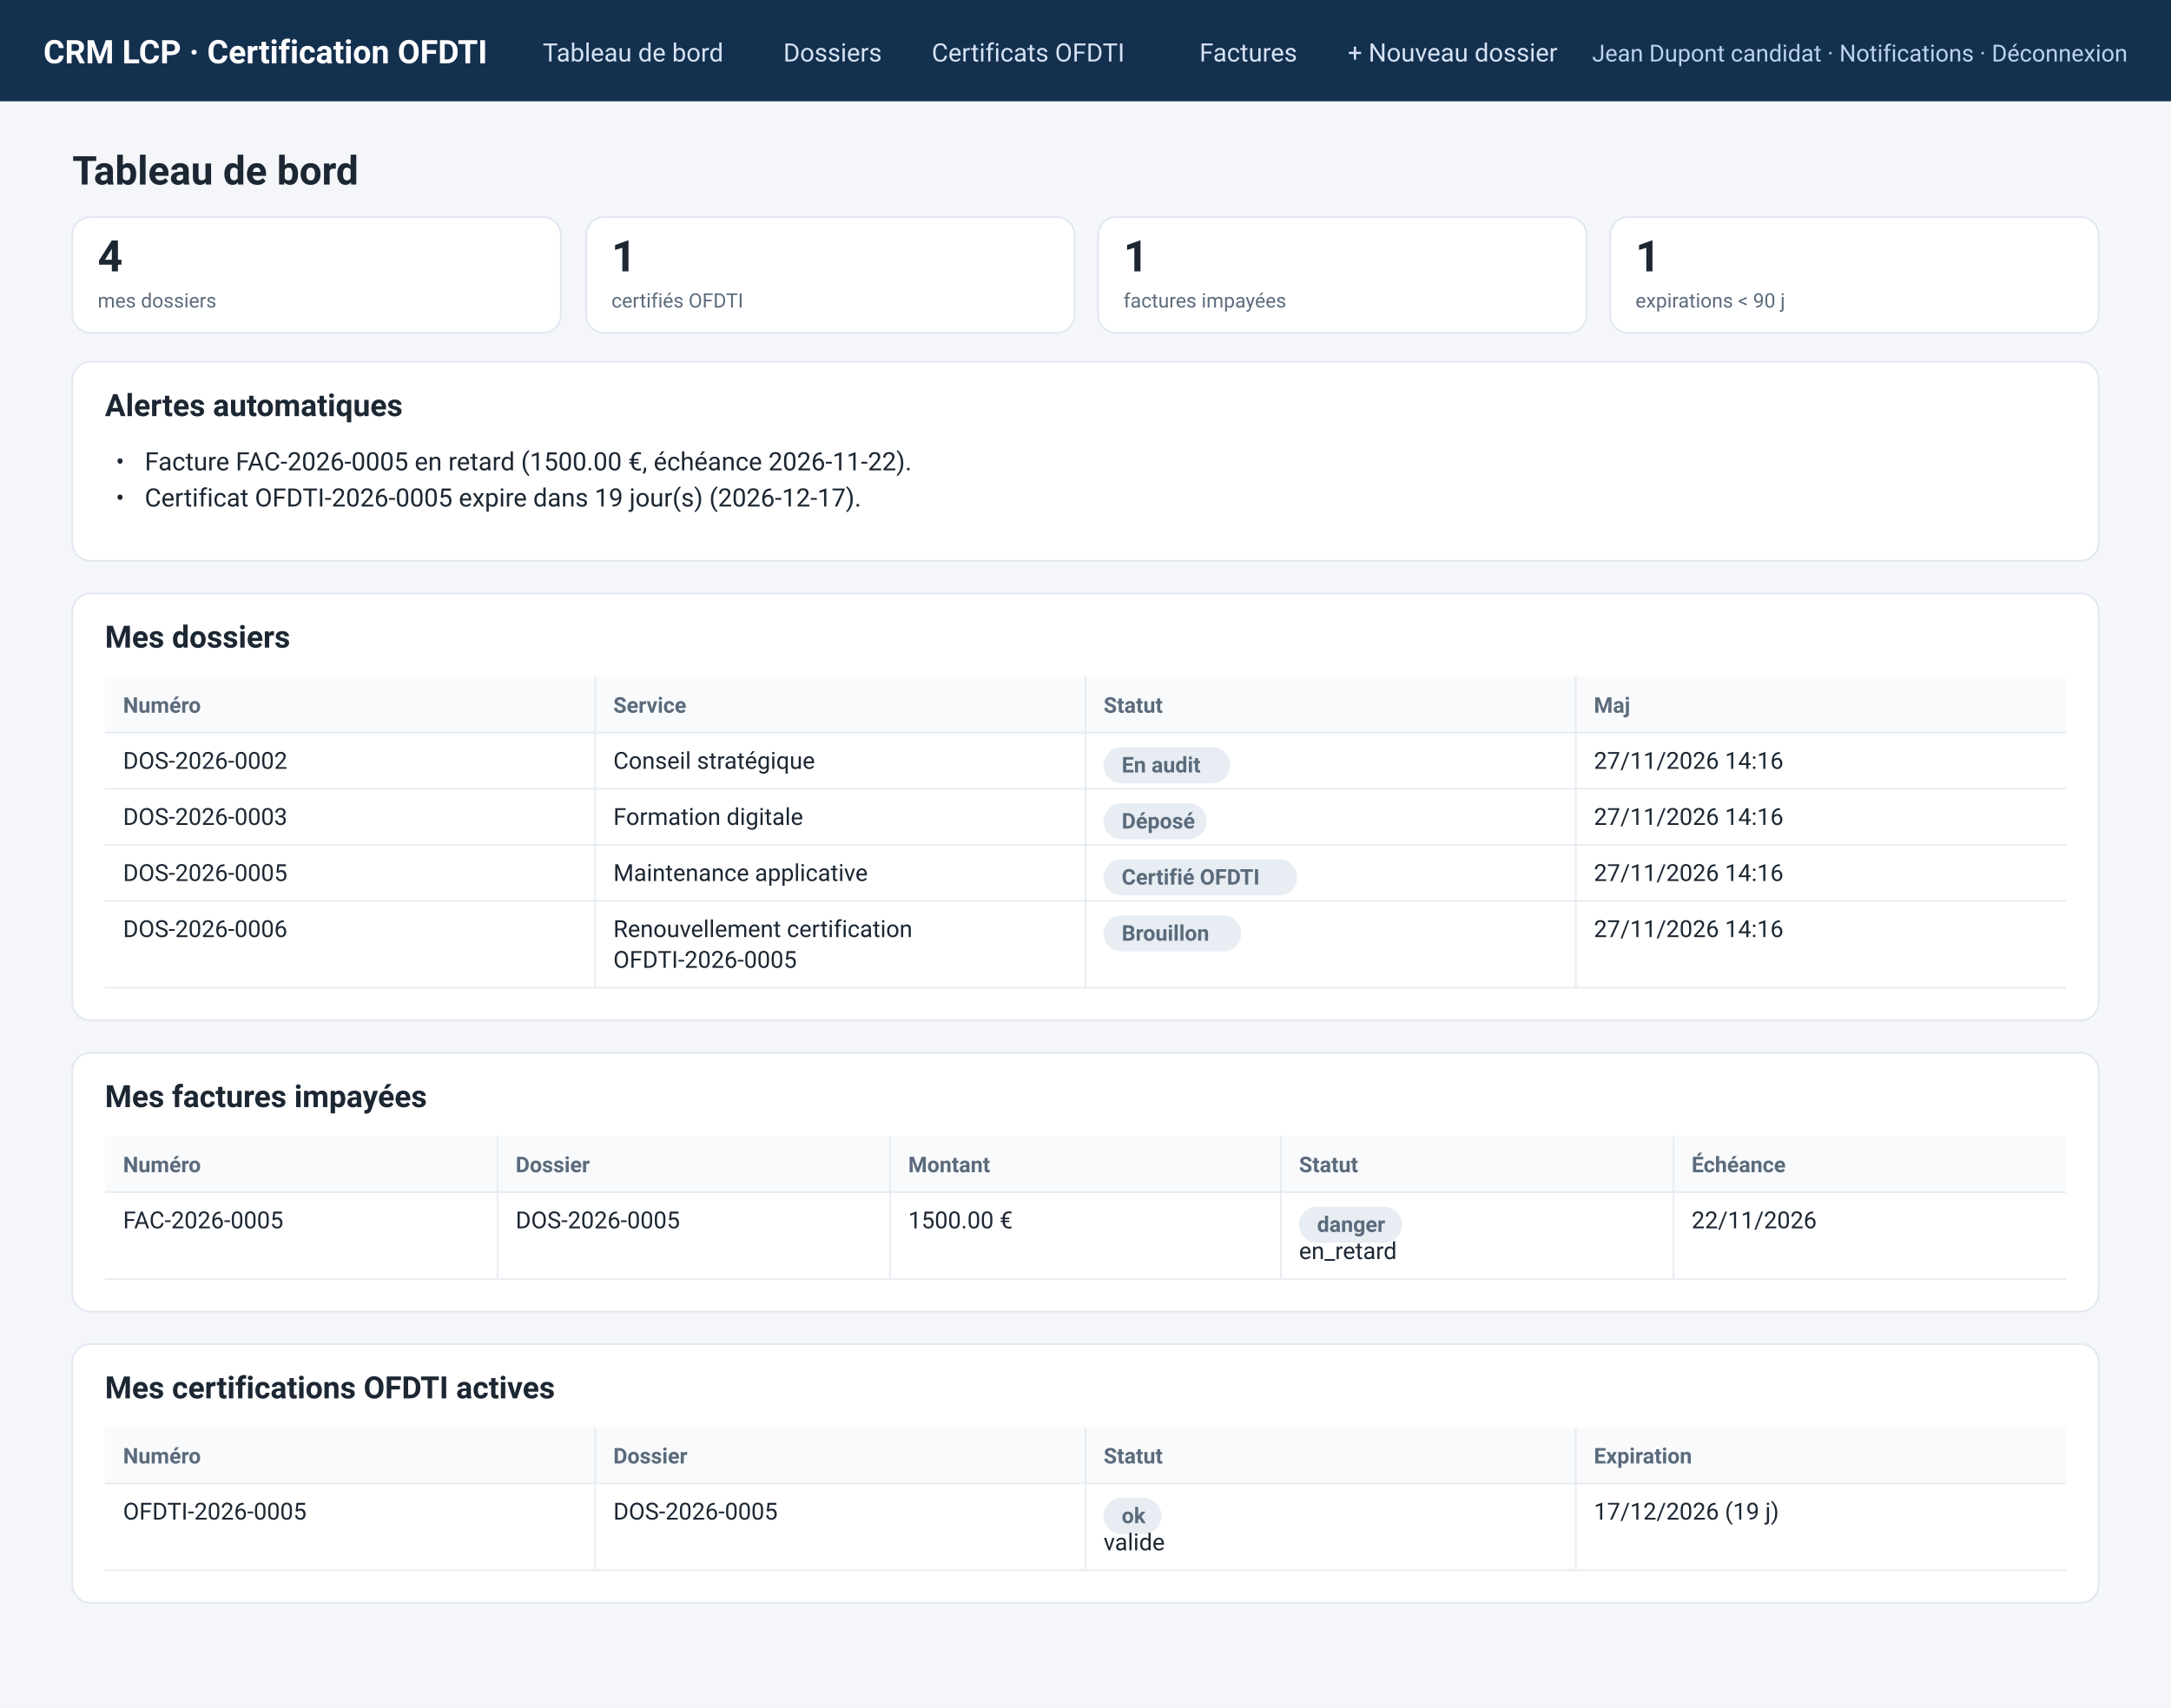
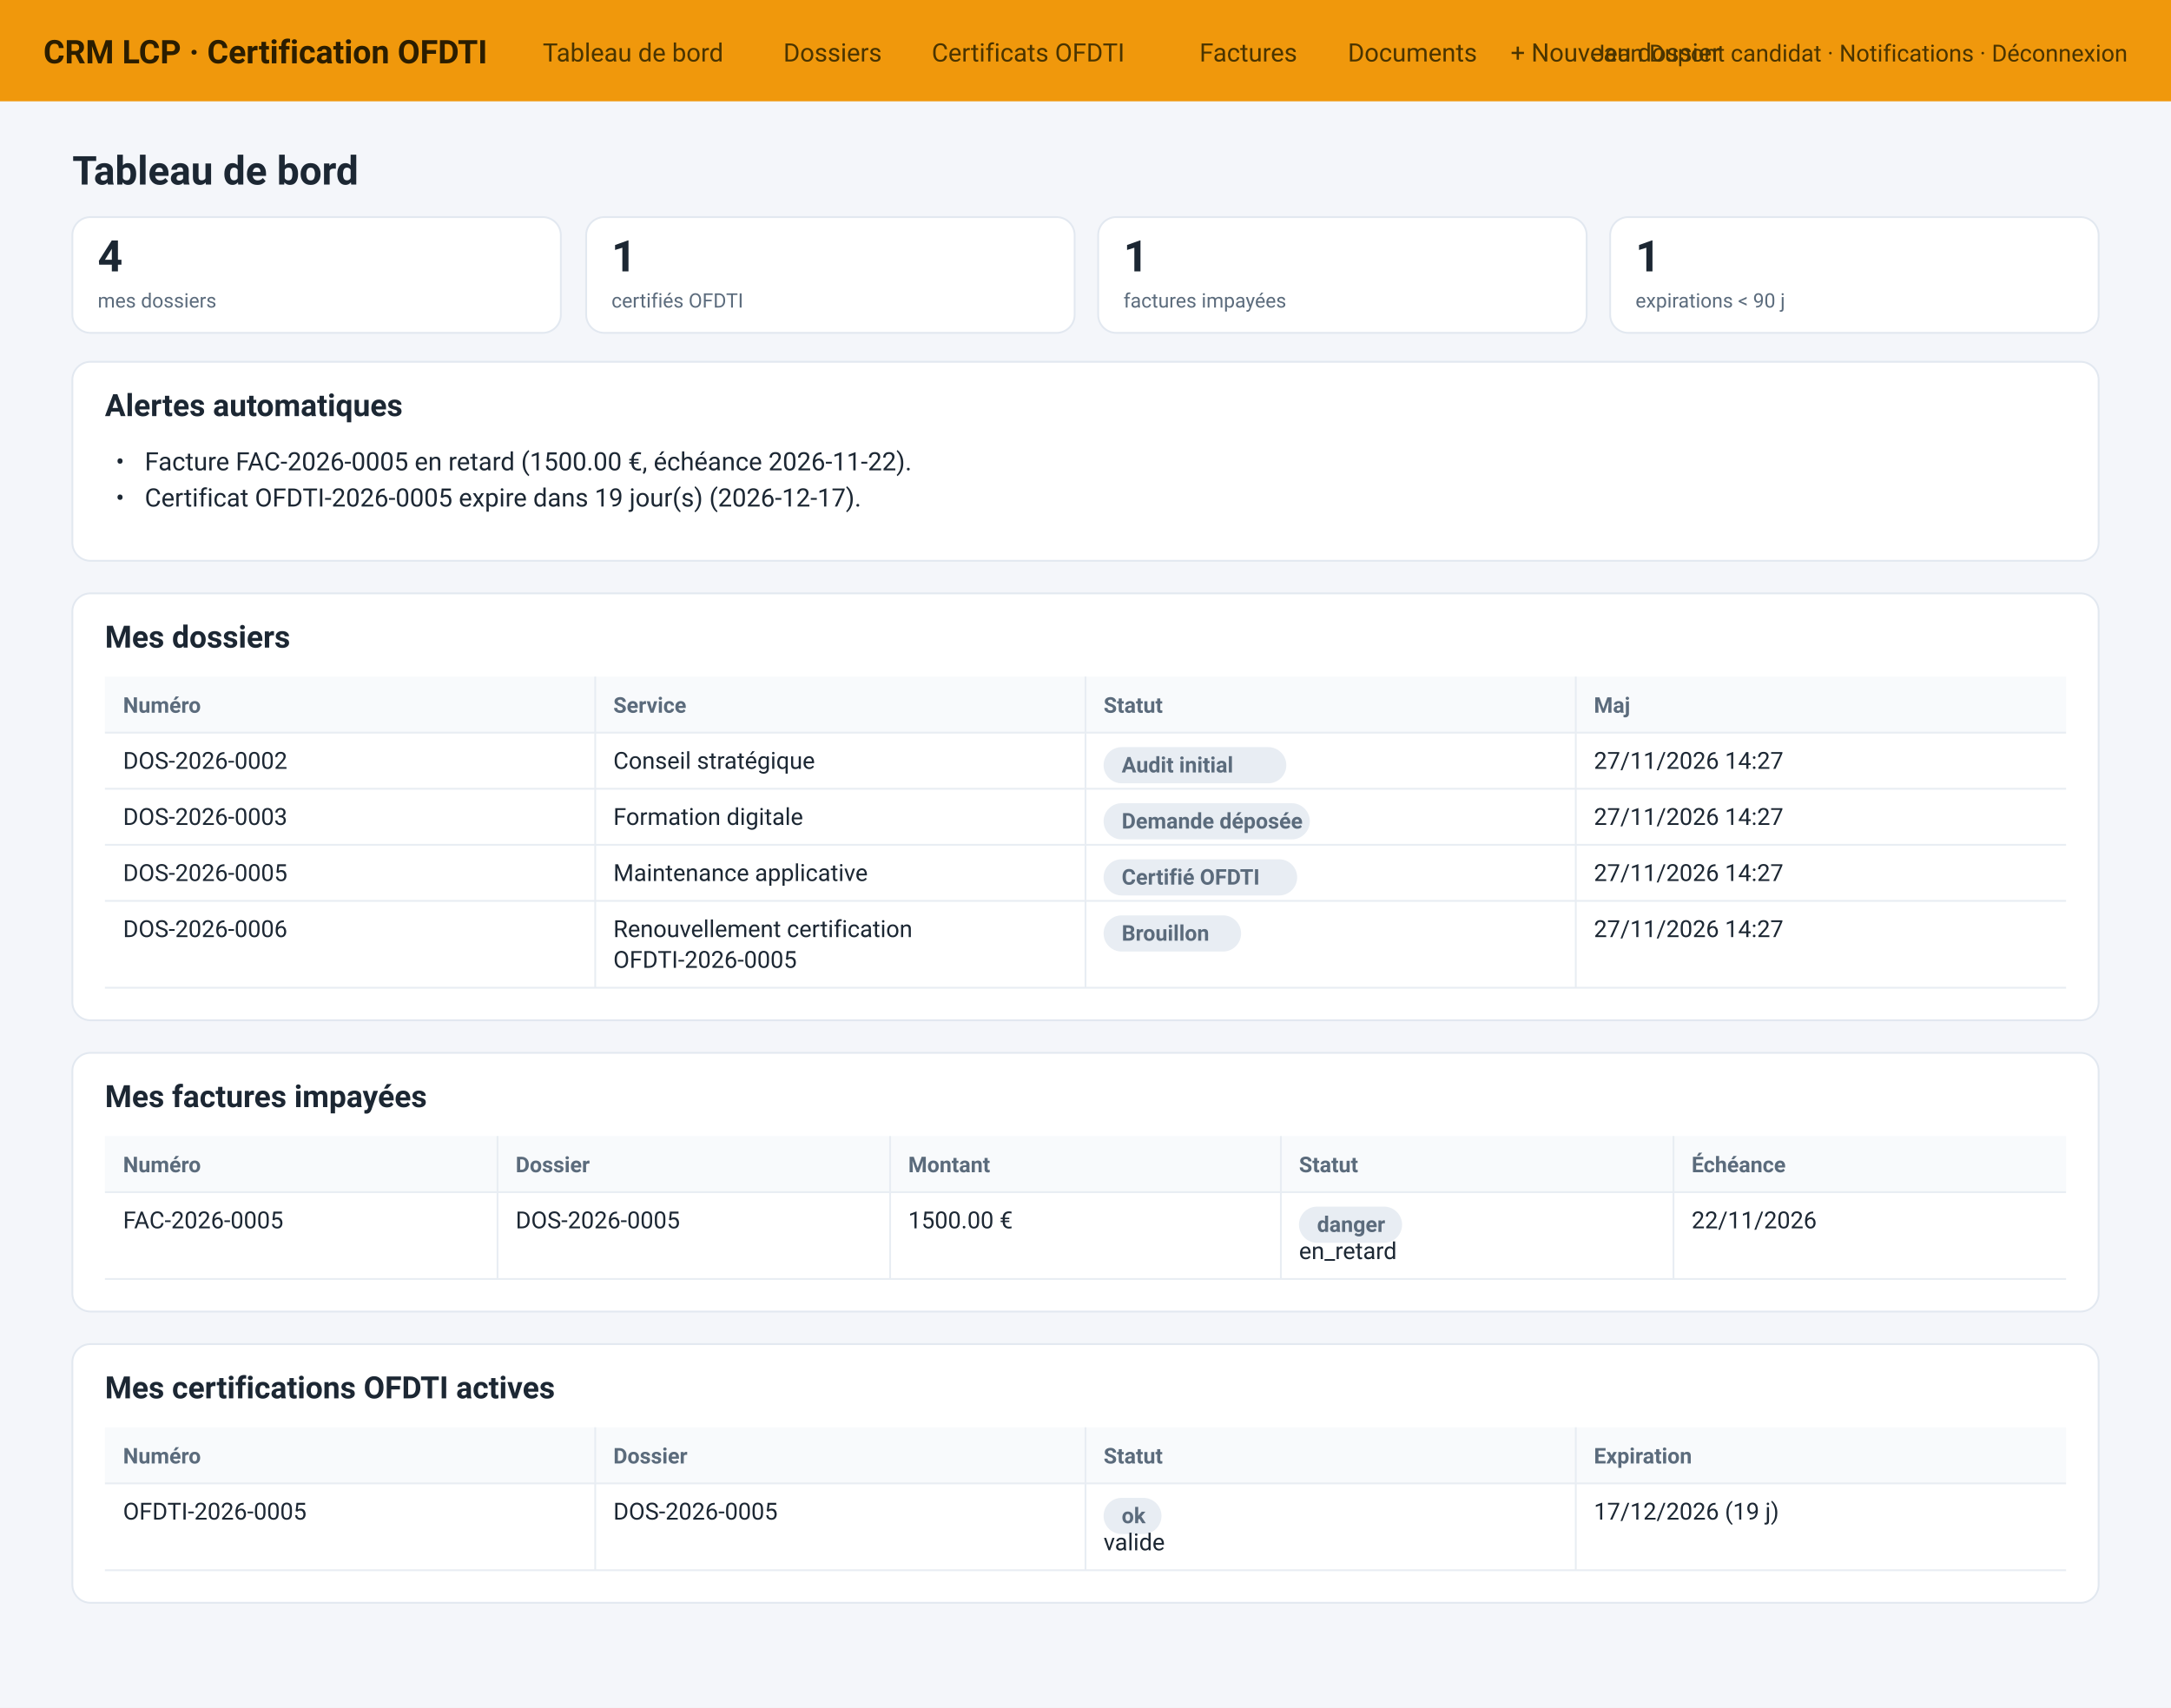
<svg xmlns="http://www.w3.org/2000/svg" width="1200" height="944" viewBox="0 0 1200 944">
  <rect width="1200" height="944" fill="#f4f6fa" />
-   <rect x="0" y="0" width="1200" height="56" fill="#14304f" rx="0" />
-   <text x="24" y="35" font-size="18" fill="#ffffff" font-weight="bold" font-family="Segoe UI, Roboto, Helvetica, Arial, sans-serif" text-anchor="start">CRM LCP · Certification OFDTI</text>
-   <text x="300" y="34" font-size="14" fill="#d7e3f4" font-weight="normal" font-family="Segoe UI, Roboto, Helvetica, Arial, sans-serif" text-anchor="start">Tableau de bord</text>
-   <text x="433" y="34" font-size="14" fill="#d7e3f4" font-weight="normal" font-family="Segoe UI, Roboto, Helvetica, Arial, sans-serif" text-anchor="start">Dossiers</text>
-   <text x="515" y="34" font-size="14" fill="#d7e3f4" font-weight="normal" font-family="Segoe UI, Roboto, Helvetica, Arial, sans-serif" text-anchor="start">Certificats OFDTI</text>
-   <text x="663" y="34" font-size="14" fill="#d7e3f4" font-weight="normal" font-family="Segoe UI, Roboto, Helvetica, Arial, sans-serif" text-anchor="start">Factures</text>
-   <text x="745" y="34" font-size="14" fill="#d7e3f4" font-weight="normal" font-family="Segoe UI, Roboto, Helvetica, Arial, sans-serif" text-anchor="start">+ Nouveau dossier</text>
-   <text x="1176" y="34" font-size="13" fill="#bcd2ee" font-weight="normal" font-family="Segoe UI, Roboto, Helvetica, Arial, sans-serif" text-anchor="end">Jean Dupont candidat · Notifications · Déconnexion</text>
+   <rect x="0" y="0" width="1200" height="56" fill="#F0980C" rx="0" />
+   <text x="24" y="35" font-size="18" fill="#2b1d00" font-weight="bold" font-family="Segoe UI, Roboto, Helvetica, Arial, sans-serif" text-anchor="start">CRM LCP · Certification OFDTI</text>
+   <text x="300" y="34" font-size="14" fill="#4a3400" font-weight="normal" font-family="Segoe UI, Roboto, Helvetica, Arial, sans-serif" text-anchor="start">Tableau de bord</text>
+   <text x="433" y="34" font-size="14" fill="#4a3400" font-weight="normal" font-family="Segoe UI, Roboto, Helvetica, Arial, sans-serif" text-anchor="start">Dossiers</text>
+   <text x="515" y="34" font-size="14" fill="#4a3400" font-weight="normal" font-family="Segoe UI, Roboto, Helvetica, Arial, sans-serif" text-anchor="start">Certificats OFDTI</text>
+   <text x="663" y="34" font-size="14" fill="#4a3400" font-weight="normal" font-family="Segoe UI, Roboto, Helvetica, Arial, sans-serif" text-anchor="start">Factures</text>
+   <text x="745" y="34" font-size="14" fill="#4a3400" font-weight="normal" font-family="Segoe UI, Roboto, Helvetica, Arial, sans-serif" text-anchor="start">Documents</text>
+   <text x="835" y="34" font-size="14" fill="#4a3400" font-weight="normal" font-family="Segoe UI, Roboto, Helvetica, Arial, sans-serif" text-anchor="start">+ Nouveau dossier</text>
+   <text x="1176" y="34" font-size="13" fill="#4a3400" font-weight="normal" font-family="Segoe UI, Roboto, Helvetica, Arial, sans-serif" text-anchor="end">Jean Dupont candidat · Notifications · Déconnexion</text>
  <text x="40" y="102" font-size="22" fill="#1c2733" font-weight="bold" font-family="Segoe UI, Roboto, Helvetica, Arial, sans-serif" text-anchor="start">Tableau de bord</text>
  <rect x="40" y="120" width="270" height="64" fill="#ffffff" rx="10" stroke="#e2e8f0" stroke-width="1" />
  <text x="54" y="150" font-size="24" fill="#1c2733" font-weight="bold" font-family="Segoe UI, Roboto, Helvetica, Arial, sans-serif" text-anchor="start">4</text>
  <text x="54" y="170" font-size="11" fill="#5b6b7c" font-weight="normal" font-family="Segoe UI, Roboto, Helvetica, Arial, sans-serif" text-anchor="start">mes dossiers</text>
  <rect x="324" y="120" width="270" height="64" fill="#ffffff" rx="10" stroke="#e2e8f0" stroke-width="1" />
  <text x="338" y="150" font-size="24" fill="#1c2733" font-weight="bold" font-family="Segoe UI, Roboto, Helvetica, Arial, sans-serif" text-anchor="start">1</text>
  <text x="338" y="170" font-size="11" fill="#5b6b7c" font-weight="normal" font-family="Segoe UI, Roboto, Helvetica, Arial, sans-serif" text-anchor="start">certifiés OFDTI</text>
  <rect x="607" y="120" width="270" height="64" fill="#ffffff" rx="10" stroke="#e2e8f0" stroke-width="1" />
  <text x="621" y="150" font-size="24" fill="#1c2733" font-weight="bold" font-family="Segoe UI, Roboto, Helvetica, Arial, sans-serif" text-anchor="start">1</text>
  <text x="621" y="170" font-size="11" fill="#5b6b7c" font-weight="normal" font-family="Segoe UI, Roboto, Helvetica, Arial, sans-serif" text-anchor="start">factures impayées</text>
  <rect x="890" y="120" width="270" height="64" fill="#ffffff" rx="10" stroke="#e2e8f0" stroke-width="1" />
  <text x="904" y="150" font-size="24" fill="#1c2733" font-weight="bold" font-family="Segoe UI, Roboto, Helvetica, Arial, sans-serif" text-anchor="start">1</text>
  <text x="904" y="170" font-size="11" fill="#5b6b7c" font-weight="normal" font-family="Segoe UI, Roboto, Helvetica, Arial, sans-serif" text-anchor="start">expirations &lt; 90 j</text>
  <rect x="40" y="200" width="1120" height="110" fill="#ffffff" rx="10" stroke="#e2e8f0" stroke-width="1" />
  <text x="58" y="230" font-size="17" fill="#1c2733" font-weight="bold" font-family="Segoe UI, Roboto, Helvetica, Arial, sans-serif" text-anchor="start">Alertes automatiques</text>
  <text x="64" y="260" font-size="14" fill="#1c2733" font-weight="normal" font-family="Segoe UI, Roboto, Helvetica, Arial, sans-serif" text-anchor="start">•</text>
  <text x="80" y="260" font-size="14" fill="#1c2733" font-weight="normal" font-family="Segoe UI, Roboto, Helvetica, Arial, sans-serif" text-anchor="start">Facture FAC-2026-0005 en retard (1500.00 €, échéance 2026-11-22).</text>
  <text x="64" y="280" font-size="14" fill="#1c2733" font-weight="normal" font-family="Segoe UI, Roboto, Helvetica, Arial, sans-serif" text-anchor="start">•</text>
  <text x="80" y="280" font-size="14" fill="#1c2733" font-weight="normal" font-family="Segoe UI, Roboto, Helvetica, Arial, sans-serif" text-anchor="start">Certificat OFDTI-2026-0005 expire dans 19 jour(s) (2026-12-17).</text>
  <rect x="40" y="328" width="1120" height="236" fill="#ffffff" rx="10" stroke="#e2e8f0" stroke-width="1" />
  <text x="58" y="358" font-size="17" fill="#1c2733" font-weight="bold" font-family="Segoe UI, Roboto, Helvetica, Arial, sans-serif" text-anchor="start">Mes dossiers</text>
  <rect x="58" y="374" width="1084" height="31" fill="#f8fafc" rx="0" />
  <text x="68" y="394" font-size="12" fill="#5b6b7c" font-weight="bold" font-family="Segoe UI, Roboto, Helvetica, Arial, sans-serif" text-anchor="start">Numéro</text>
  <text x="339" y="394" font-size="12" fill="#5b6b7c" font-weight="bold" font-family="Segoe UI, Roboto, Helvetica, Arial, sans-serif" text-anchor="start">Service</text>
  <line x1="329" y1="374" x2="329" y2="405" stroke="#e8edf3" stroke-width="1" />
  <text x="610" y="394" font-size="12" fill="#5b6b7c" font-weight="bold" font-family="Segoe UI, Roboto, Helvetica, Arial, sans-serif" text-anchor="start">Statut</text>
  <line x1="600" y1="374" x2="600" y2="405" stroke="#e8edf3" stroke-width="1" />
  <text x="881" y="394" font-size="12" fill="#5b6b7c" font-weight="bold" font-family="Segoe UI, Roboto, Helvetica, Arial, sans-serif" text-anchor="start">Maj</text>
  <line x1="871" y1="374" x2="871" y2="405" stroke="#e8edf3" stroke-width="1" />
  <line x1="58" y1="405" x2="1142" y2="405" stroke="#e8edf3" stroke-width="1" />
  <text x="68" y="425" font-size="13" fill="#1c2733" font-weight="normal" font-family="Segoe UI, Roboto, Helvetica, Arial, sans-serif" text-anchor="start">DOS-2026-0002</text>
  <text x="339" y="425" font-size="13" fill="#1c2733" font-weight="normal" font-family="Segoe UI, Roboto, Helvetica, Arial, sans-serif" text-anchor="start">Conseil stratégique</text>
  <line x1="329" y1="405" x2="329" y2="436" stroke="#e8edf3" stroke-width="1" />
-   <rect x="610" y="413" width="70" height="20" fill="#e8edf3" rx="10" />
-   <text x="620" y="427" font-size="12" fill="#5b6b7c" font-weight="bold" font-family="Segoe UI, Roboto, Helvetica, Arial, sans-serif" text-anchor="start">En audit</text>
+   <rect x="610" y="413" width="101" height="20" fill="#e8edf3" rx="10" />
+   <text x="620" y="427" font-size="12" fill="#5b6b7c" font-weight="bold" font-family="Segoe UI, Roboto, Helvetica, Arial, sans-serif" text-anchor="start">Audit initial</text>
  <line x1="600" y1="405" x2="600" y2="436" stroke="#e8edf3" stroke-width="1" />
-   <text x="881" y="425" font-size="13" fill="#1c2733" font-weight="normal" font-family="Segoe UI, Roboto, Helvetica, Arial, sans-serif" text-anchor="start">27/11/2026 14:16</text>
+   <text x="881" y="425" font-size="13" fill="#1c2733" font-weight="normal" font-family="Segoe UI, Roboto, Helvetica, Arial, sans-serif" text-anchor="start">27/11/2026 14:27</text>
  <line x1="871" y1="405" x2="871" y2="436" stroke="#e8edf3" stroke-width="1" />
  <line x1="58" y1="436" x2="1142" y2="436" stroke="#e8edf3" stroke-width="1" />
  <text x="68" y="456" font-size="13" fill="#1c2733" font-weight="normal" font-family="Segoe UI, Roboto, Helvetica, Arial, sans-serif" text-anchor="start">DOS-2026-0003</text>
  <text x="339" y="456" font-size="13" fill="#1c2733" font-weight="normal" font-family="Segoe UI, Roboto, Helvetica, Arial, sans-serif" text-anchor="start">Formation digitale</text>
  <line x1="329" y1="436" x2="329" y2="467" stroke="#e8edf3" stroke-width="1" />
-   <rect x="610" y="444" width="57" height="20" fill="#e8edf3" rx="10" />
-   <text x="620" y="458" font-size="12" fill="#5b6b7c" font-weight="bold" font-family="Segoe UI, Roboto, Helvetica, Arial, sans-serif" text-anchor="start">Déposé</text>
+   <rect x="610" y="444" width="114" height="20" fill="#e8edf3" rx="10" />
+   <text x="620" y="458" font-size="12" fill="#5b6b7c" font-weight="bold" font-family="Segoe UI, Roboto, Helvetica, Arial, sans-serif" text-anchor="start">Demande déposée</text>
  <line x1="600" y1="436" x2="600" y2="467" stroke="#e8edf3" stroke-width="1" />
-   <text x="881" y="456" font-size="13" fill="#1c2733" font-weight="normal" font-family="Segoe UI, Roboto, Helvetica, Arial, sans-serif" text-anchor="start">27/11/2026 14:16</text>
+   <text x="881" y="456" font-size="13" fill="#1c2733" font-weight="normal" font-family="Segoe UI, Roboto, Helvetica, Arial, sans-serif" text-anchor="start">27/11/2026 14:27</text>
  <line x1="871" y1="436" x2="871" y2="467" stroke="#e8edf3" stroke-width="1" />
  <line x1="58" y1="467" x2="1142" y2="467" stroke="#e8edf3" stroke-width="1" />
  <text x="68" y="487" font-size="13" fill="#1c2733" font-weight="normal" font-family="Segoe UI, Roboto, Helvetica, Arial, sans-serif" text-anchor="start">DOS-2026-0005</text>
  <text x="339" y="487" font-size="13" fill="#1c2733" font-weight="normal" font-family="Segoe UI, Roboto, Helvetica, Arial, sans-serif" text-anchor="start">Maintenance applicative</text>
  <line x1="329" y1="467" x2="329" y2="498" stroke="#e8edf3" stroke-width="1" />
  <rect x="610" y="475" width="107" height="20" fill="#e8edf3" rx="10" />
  <text x="620" y="489" font-size="12" fill="#5b6b7c" font-weight="bold" font-family="Segoe UI, Roboto, Helvetica, Arial, sans-serif" text-anchor="start">Certifié OFDTI</text>
  <line x1="600" y1="467" x2="600" y2="498" stroke="#e8edf3" stroke-width="1" />
-   <text x="881" y="487" font-size="13" fill="#1c2733" font-weight="normal" font-family="Segoe UI, Roboto, Helvetica, Arial, sans-serif" text-anchor="start">27/11/2026 14:16</text>
+   <text x="881" y="487" font-size="13" fill="#1c2733" font-weight="normal" font-family="Segoe UI, Roboto, Helvetica, Arial, sans-serif" text-anchor="start">27/11/2026 14:27</text>
  <line x1="871" y1="467" x2="871" y2="498" stroke="#e8edf3" stroke-width="1" />
  <line x1="58" y1="498" x2="1142" y2="498" stroke="#e8edf3" stroke-width="1" />
  <text x="68" y="518" font-size="13" fill="#1c2733" font-weight="normal" font-family="Segoe UI, Roboto, Helvetica, Arial, sans-serif" text-anchor="start">DOS-2026-0006</text>
  <text x="339" y="518" font-size="13" fill="#1c2733" font-weight="normal" font-family="Segoe UI, Roboto, Helvetica, Arial, sans-serif" text-anchor="start">Renouvellement certification</text>
  <text x="339" y="535" font-size="13" fill="#1c2733" font-weight="normal" font-family="Segoe UI, Roboto, Helvetica, Arial, sans-serif" text-anchor="start">OFDTI-2026-0005</text>
  <line x1="329" y1="498" x2="329" y2="546" stroke="#e8edf3" stroke-width="1" />
  <rect x="610" y="506" width="76" height="20" fill="#e8edf3" rx="10" />
  <text x="620" y="520" font-size="12" fill="#5b6b7c" font-weight="bold" font-family="Segoe UI, Roboto, Helvetica, Arial, sans-serif" text-anchor="start">Brouillon</text>
  <line x1="600" y1="498" x2="600" y2="546" stroke="#e8edf3" stroke-width="1" />
-   <text x="881" y="518" font-size="13" fill="#1c2733" font-weight="normal" font-family="Segoe UI, Roboto, Helvetica, Arial, sans-serif" text-anchor="start">27/11/2026 14:16</text>
+   <text x="881" y="518" font-size="13" fill="#1c2733" font-weight="normal" font-family="Segoe UI, Roboto, Helvetica, Arial, sans-serif" text-anchor="start">27/11/2026 14:27</text>
  <line x1="871" y1="498" x2="871" y2="546" stroke="#e8edf3" stroke-width="1" />
  <line x1="58" y1="546" x2="1142" y2="546" stroke="#e8edf3" stroke-width="1" />
  <rect x="40" y="582" width="1120" height="143" fill="#ffffff" rx="10" stroke="#e2e8f0" stroke-width="1" />
  <text x="58" y="612" font-size="17" fill="#1c2733" font-weight="bold" font-family="Segoe UI, Roboto, Helvetica, Arial, sans-serif" text-anchor="start">Mes factures impayées</text>
  <rect x="58" y="628" width="1084" height="31" fill="#f8fafc" rx="0" />
  <text x="68" y="648" font-size="12" fill="#5b6b7c" font-weight="bold" font-family="Segoe UI, Roboto, Helvetica, Arial, sans-serif" text-anchor="start">Numéro</text>
  <text x="285" y="648" font-size="12" fill="#5b6b7c" font-weight="bold" font-family="Segoe UI, Roboto, Helvetica, Arial, sans-serif" text-anchor="start">Dossier</text>
  <line x1="275" y1="628" x2="275" y2="659" stroke="#e8edf3" stroke-width="1" />
  <text x="502" y="648" font-size="12" fill="#5b6b7c" font-weight="bold" font-family="Segoe UI, Roboto, Helvetica, Arial, sans-serif" text-anchor="start">Montant</text>
  <line x1="492" y1="628" x2="492" y2="659" stroke="#e8edf3" stroke-width="1" />
  <text x="718" y="648" font-size="12" fill="#5b6b7c" font-weight="bold" font-family="Segoe UI, Roboto, Helvetica, Arial, sans-serif" text-anchor="start">Statut</text>
  <line x1="708" y1="628" x2="708" y2="659" stroke="#e8edf3" stroke-width="1" />
  <text x="935" y="648" font-size="12" fill="#5b6b7c" font-weight="bold" font-family="Segoe UI, Roboto, Helvetica, Arial, sans-serif" text-anchor="start">Échéance</text>
  <line x1="925" y1="628" x2="925" y2="659" stroke="#e8edf3" stroke-width="1" />
  <line x1="58" y1="659" x2="1142" y2="659" stroke="#e8edf3" stroke-width="1" />
  <text x="68" y="679" font-size="13" fill="#1c2733" font-weight="normal" font-family="Segoe UI, Roboto, Helvetica, Arial, sans-serif" text-anchor="start">FAC-2026-0005</text>
  <text x="285" y="679" font-size="13" fill="#1c2733" font-weight="normal" font-family="Segoe UI, Roboto, Helvetica, Arial, sans-serif" text-anchor="start">DOS-2026-0005</text>
  <line x1="275" y1="659" x2="275" y2="707" stroke="#e8edf3" stroke-width="1" />
  <text x="502" y="679" font-size="13" fill="#1c2733" font-weight="normal" font-family="Segoe UI, Roboto, Helvetica, Arial, sans-serif" text-anchor="start">1500.00 €</text>
  <line x1="492" y1="659" x2="492" y2="707" stroke="#e8edf3" stroke-width="1" />
  <rect x="718" y="667" width="57" height="20" fill="#e8edf3" rx="10" />
  <text x="728" y="681" font-size="12" fill="#5b6b7c" font-weight="bold" font-family="Segoe UI, Roboto, Helvetica, Arial, sans-serif" text-anchor="start">danger</text>
  <text x="718" y="696" font-size="13" fill="#1c2733" font-weight="normal" font-family="Segoe UI, Roboto, Helvetica, Arial, sans-serif" text-anchor="start">en_retard</text>
  <line x1="708" y1="659" x2="708" y2="707" stroke="#e8edf3" stroke-width="1" />
  <text x="935" y="679" font-size="13" fill="#1c2733" font-weight="normal" font-family="Segoe UI, Roboto, Helvetica, Arial, sans-serif" text-anchor="start">22/11/2026</text>
  <line x1="925" y1="659" x2="925" y2="707" stroke="#e8edf3" stroke-width="1" />
  <line x1="58" y1="707" x2="1142" y2="707" stroke="#e8edf3" stroke-width="1" />
  <rect x="40" y="743" width="1120" height="143" fill="#ffffff" rx="10" stroke="#e2e8f0" stroke-width="1" />
  <text x="58" y="773" font-size="17" fill="#1c2733" font-weight="bold" font-family="Segoe UI, Roboto, Helvetica, Arial, sans-serif" text-anchor="start">Mes certifications OFDTI actives</text>
  <rect x="58" y="789" width="1084" height="31" fill="#f8fafc" rx="0" />
  <text x="68" y="809" font-size="12" fill="#5b6b7c" font-weight="bold" font-family="Segoe UI, Roboto, Helvetica, Arial, sans-serif" text-anchor="start">Numéro</text>
  <text x="339" y="809" font-size="12" fill="#5b6b7c" font-weight="bold" font-family="Segoe UI, Roboto, Helvetica, Arial, sans-serif" text-anchor="start">Dossier</text>
  <line x1="329" y1="789" x2="329" y2="820" stroke="#e8edf3" stroke-width="1" />
  <text x="610" y="809" font-size="12" fill="#5b6b7c" font-weight="bold" font-family="Segoe UI, Roboto, Helvetica, Arial, sans-serif" text-anchor="start">Statut</text>
  <line x1="600" y1="789" x2="600" y2="820" stroke="#e8edf3" stroke-width="1" />
  <text x="881" y="809" font-size="12" fill="#5b6b7c" font-weight="bold" font-family="Segoe UI, Roboto, Helvetica, Arial, sans-serif" text-anchor="start">Expiration</text>
  <line x1="871" y1="789" x2="871" y2="820" stroke="#e8edf3" stroke-width="1" />
  <line x1="58" y1="820" x2="1142" y2="820" stroke="#e8edf3" stroke-width="1" />
  <text x="68" y="840" font-size="13" fill="#1c2733" font-weight="normal" font-family="Segoe UI, Roboto, Helvetica, Arial, sans-serif" text-anchor="start">OFDTI-2026-0005</text>
  <text x="339" y="840" font-size="13" fill="#1c2733" font-weight="normal" font-family="Segoe UI, Roboto, Helvetica, Arial, sans-serif" text-anchor="start">DOS-2026-0005</text>
  <line x1="329" y1="820" x2="329" y2="868" stroke="#e8edf3" stroke-width="1" />
  <rect x="610" y="828" width="32" height="20" fill="#e8edf3" rx="10" />
  <text x="620" y="842" font-size="12" fill="#5b6b7c" font-weight="bold" font-family="Segoe UI, Roboto, Helvetica, Arial, sans-serif" text-anchor="start">ok</text>
  <text x="610" y="857" font-size="13" fill="#1c2733" font-weight="normal" font-family="Segoe UI, Roboto, Helvetica, Arial, sans-serif" text-anchor="start">valide</text>
  <line x1="600" y1="820" x2="600" y2="868" stroke="#e8edf3" stroke-width="1" />
  <text x="881" y="840" font-size="13" fill="#1c2733" font-weight="normal" font-family="Segoe UI, Roboto, Helvetica, Arial, sans-serif" text-anchor="start">17/12/2026 (19 j)</text>
  <line x1="871" y1="820" x2="871" y2="868" stroke="#e8edf3" stroke-width="1" />
  <line x1="58" y1="868" x2="1142" y2="868" stroke="#e8edf3" stroke-width="1" />
</svg>
